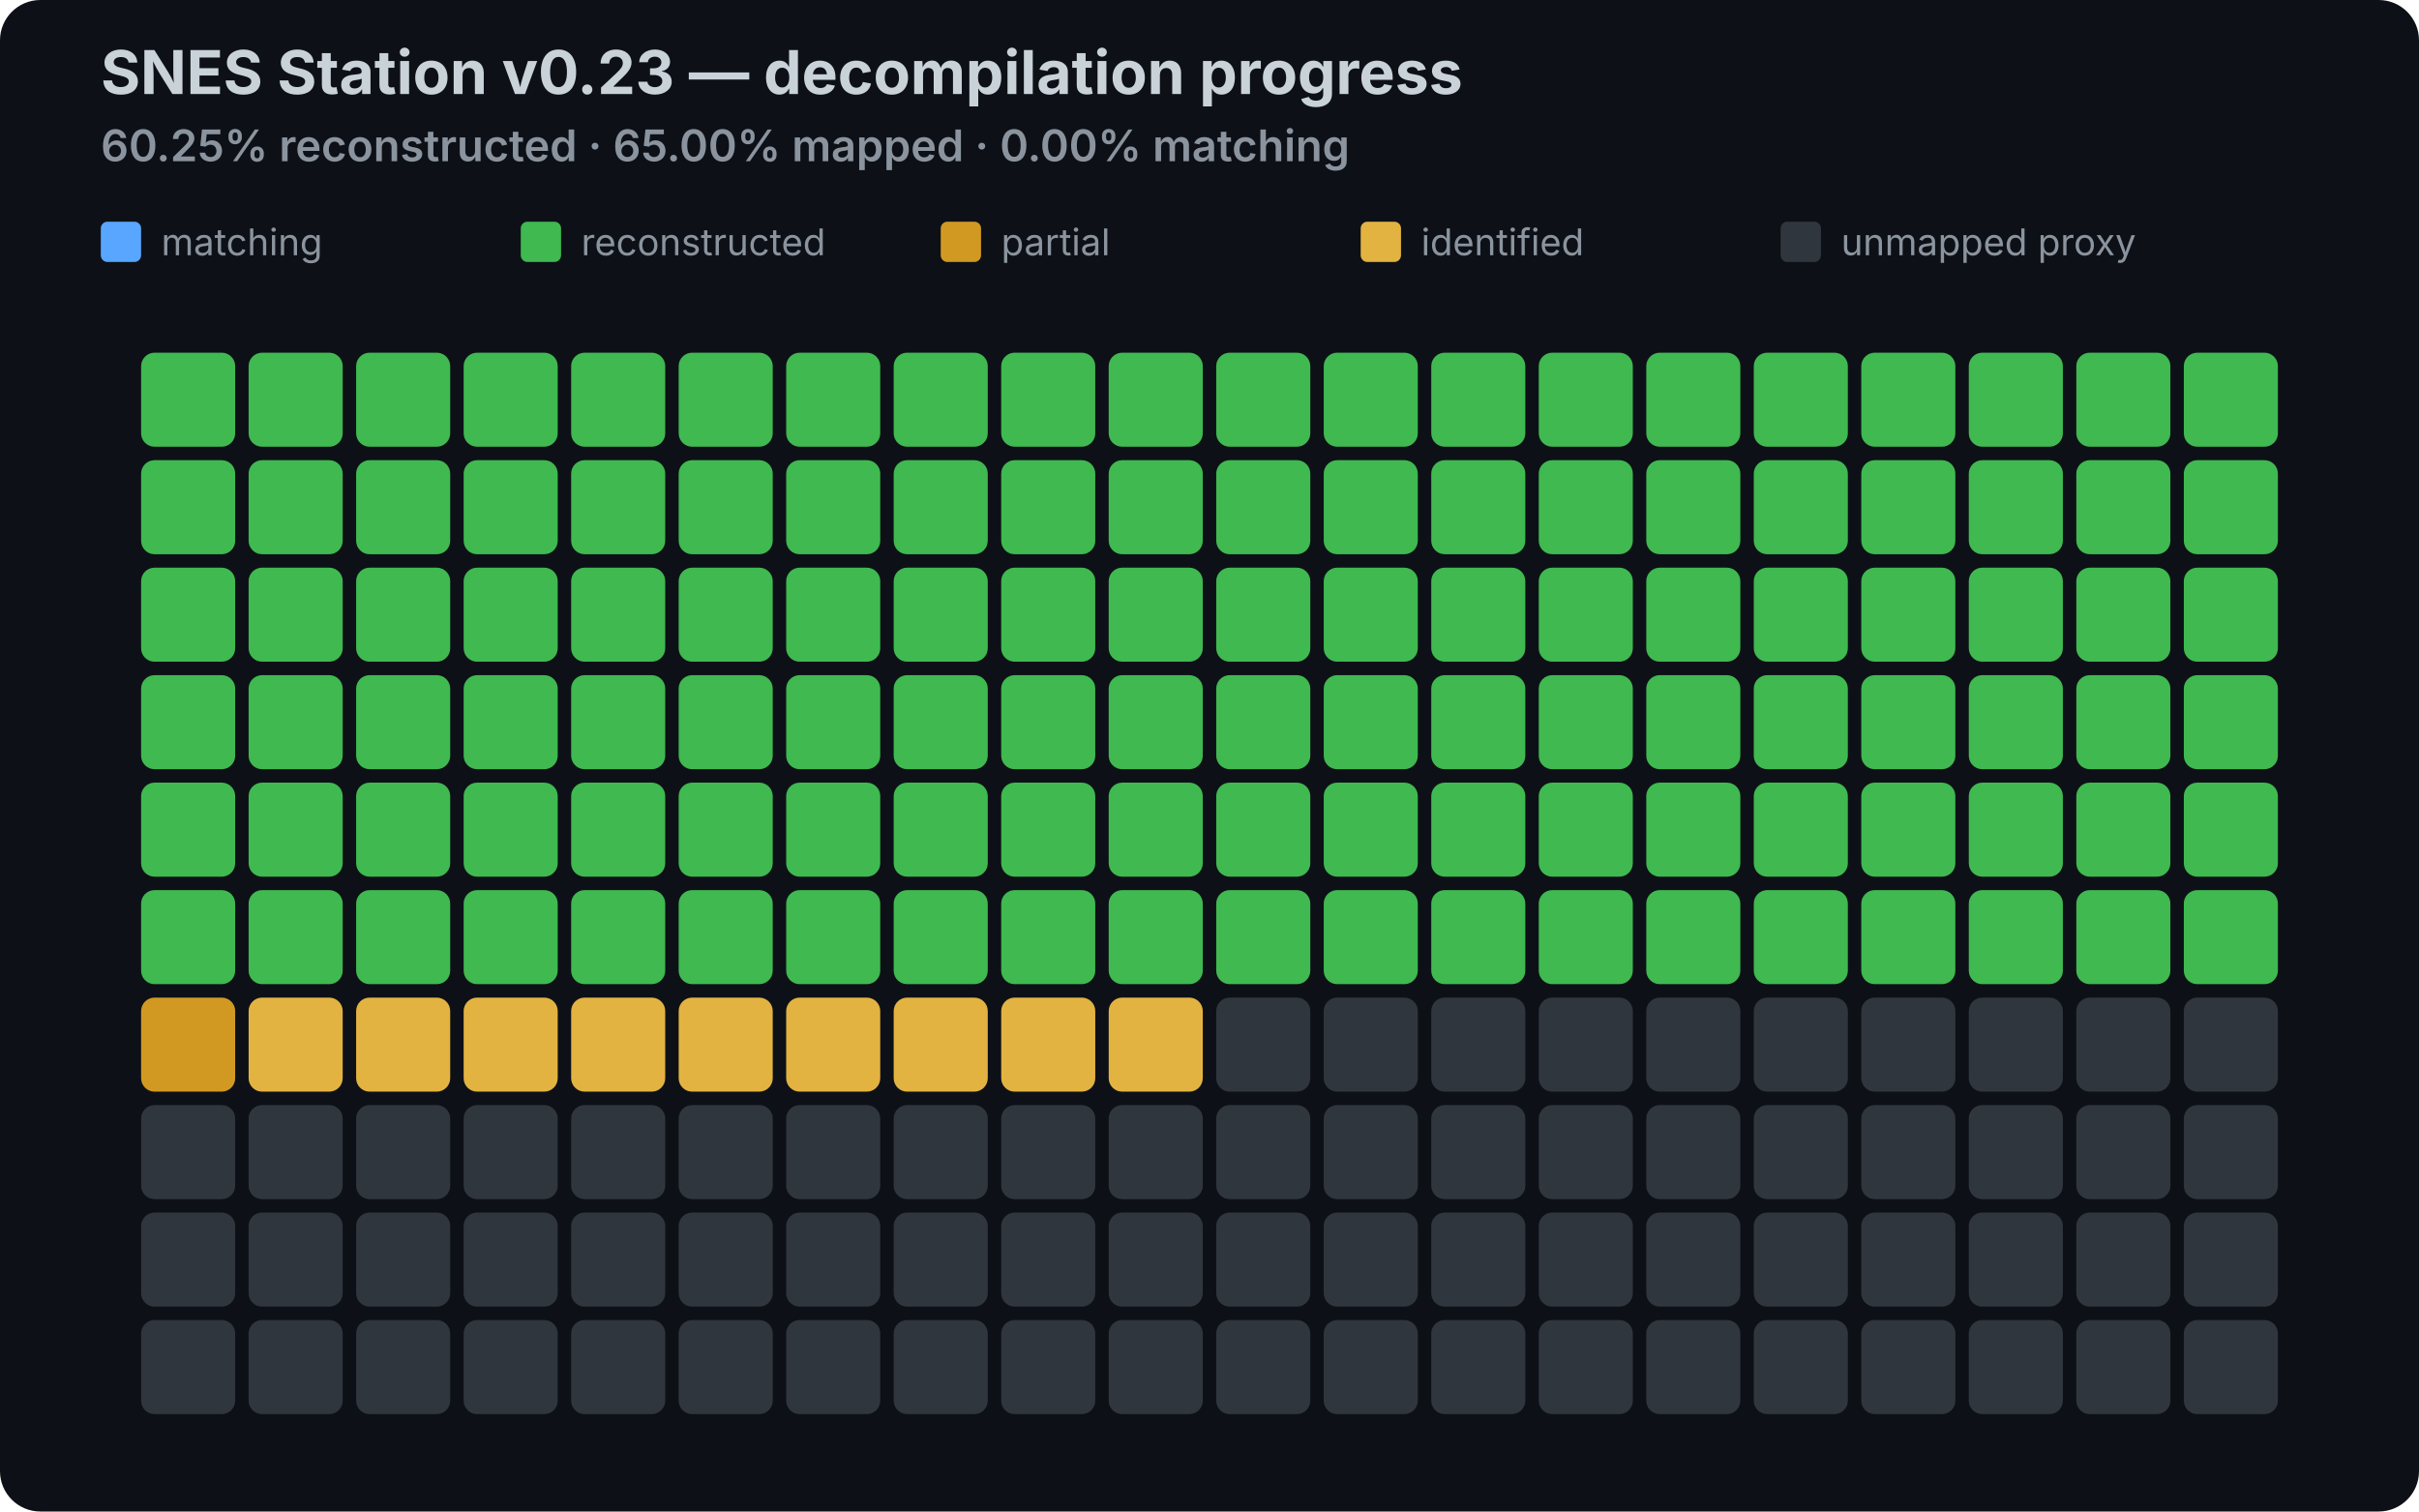
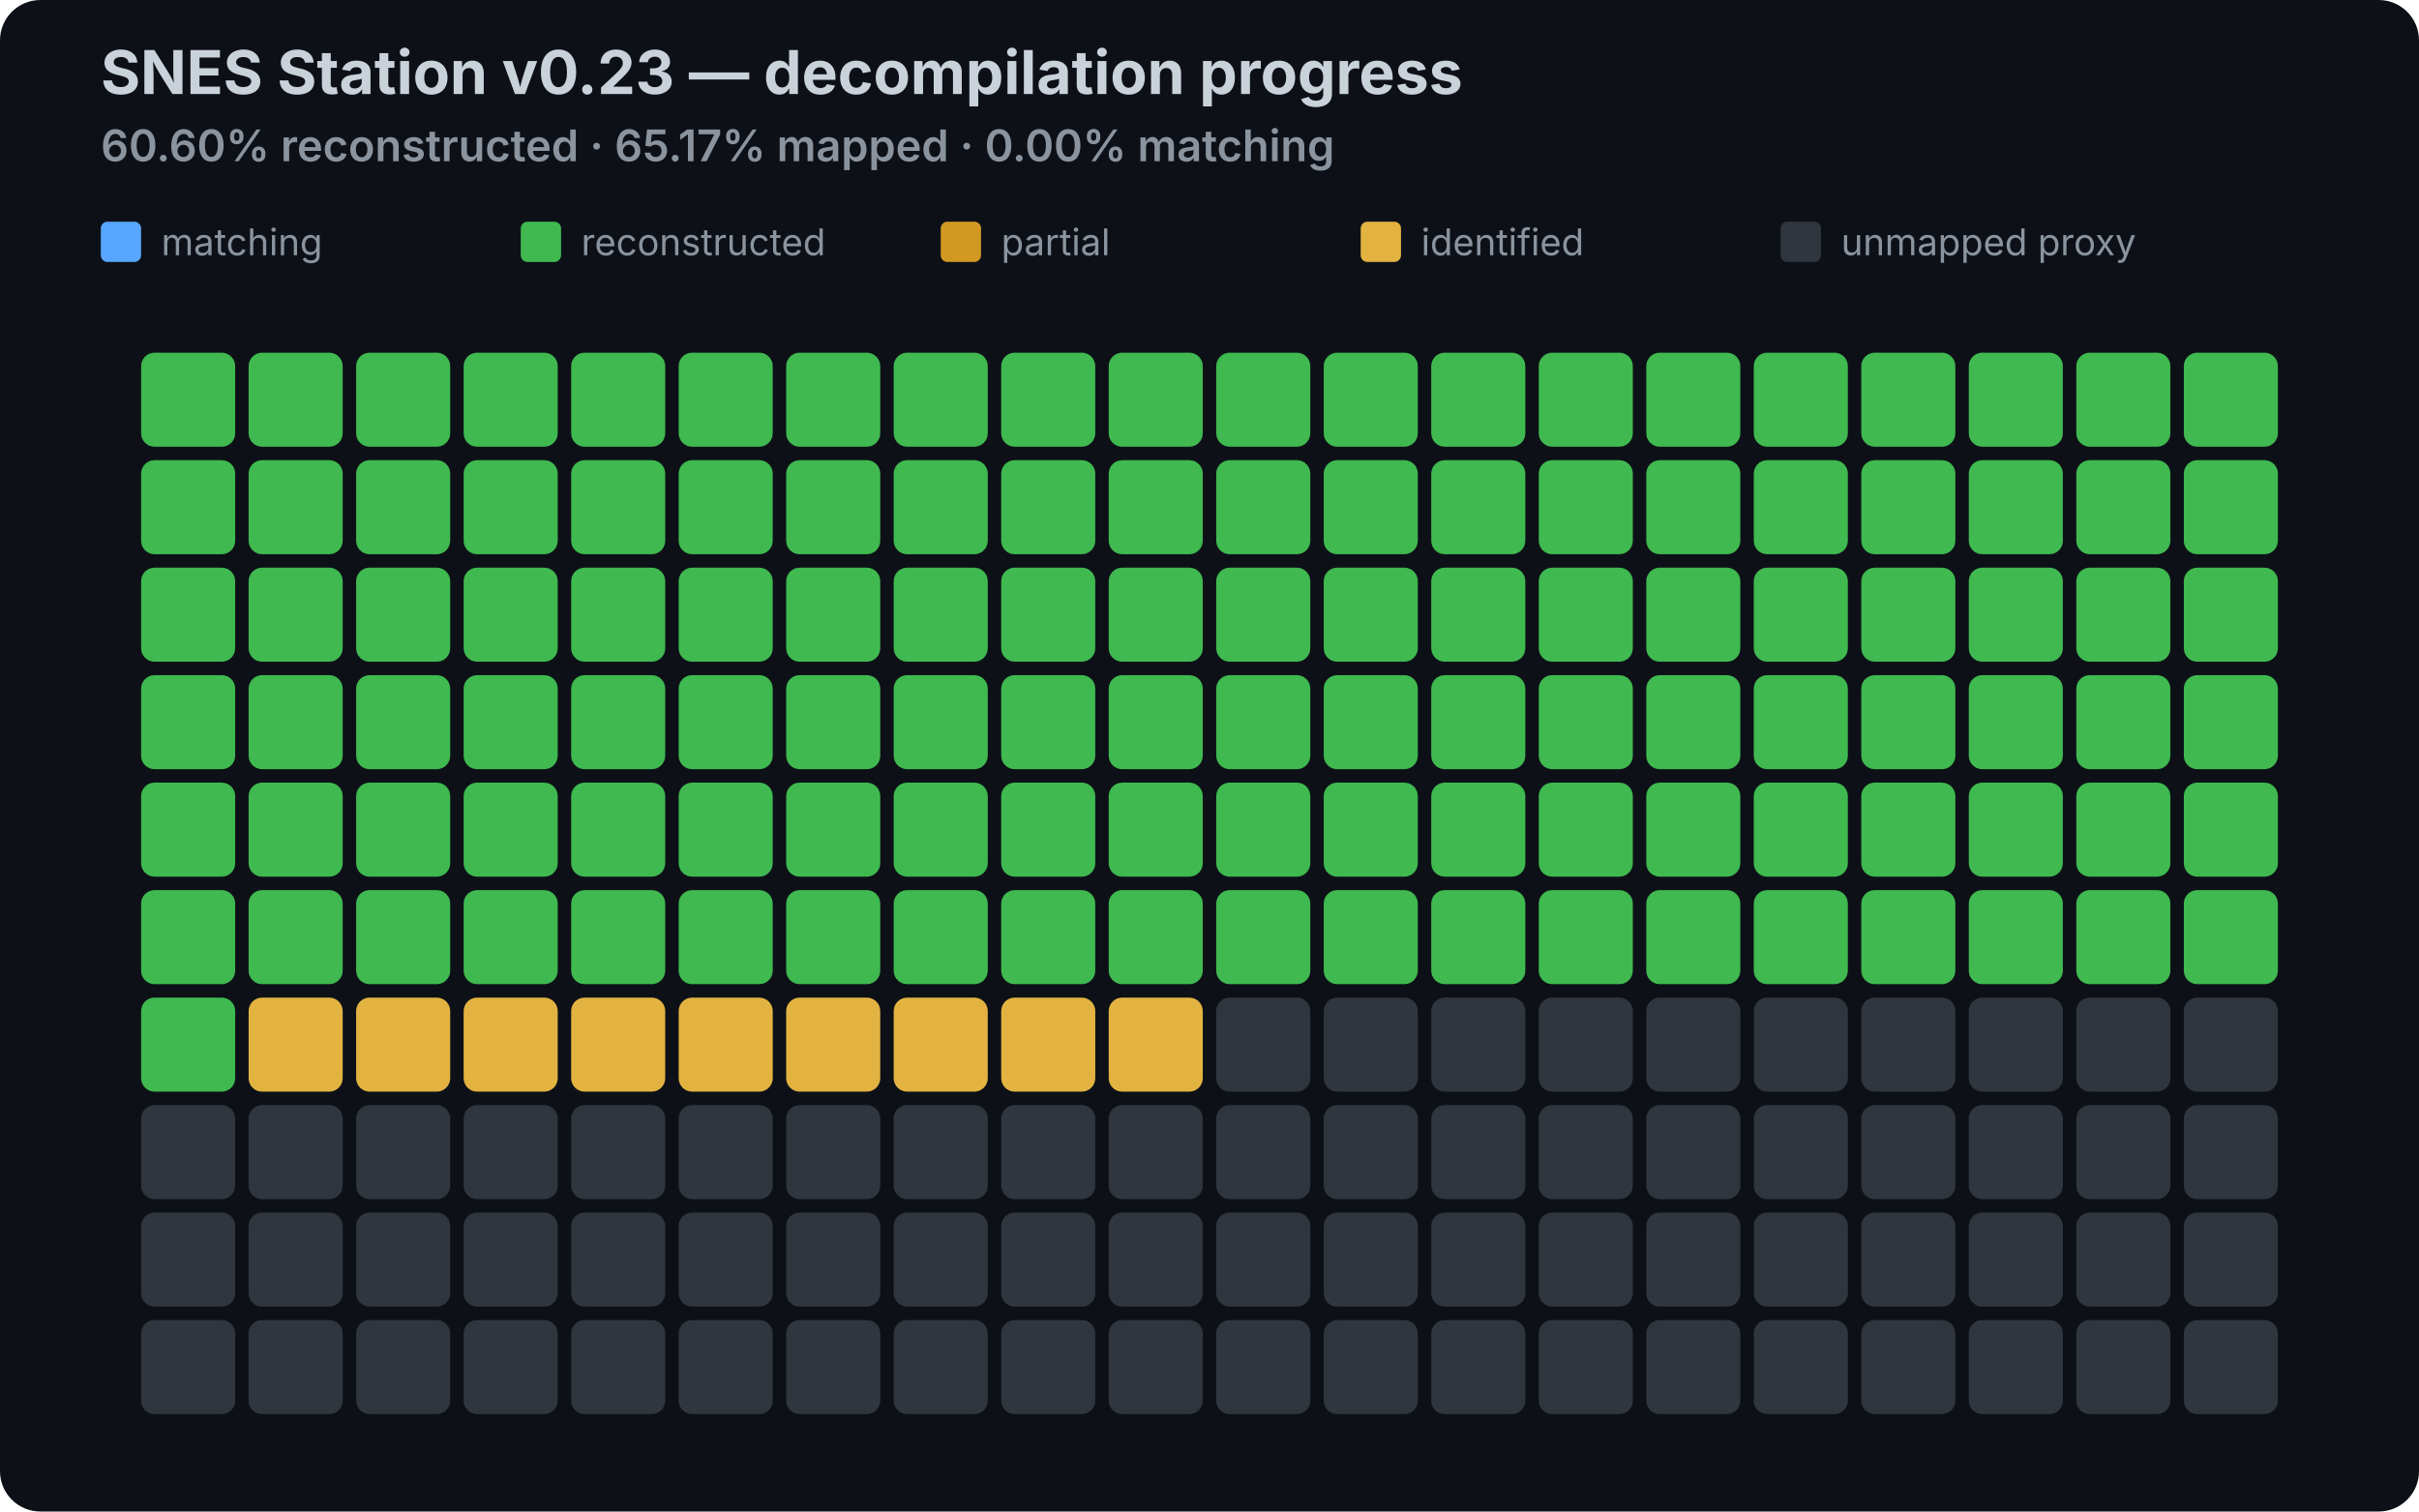
<svg xmlns="http://www.w3.org/2000/svg" width="720" height="450" viewBox="0 0 720 450" role="img" aria-labelledby="title desc">
  <style>
  .title { font: 700 18px -apple-system,BlinkMacSystemFont,"Segoe UI",sans-serif; fill: #c9d1d9; }
  .sub { font: 600 13px -apple-system,BlinkMacSystemFont,"Segoe UI",sans-serif; fill: #8b949e; }
  .legend { font: 11px -apple-system,BlinkMacSystemFont,"Segoe UI",sans-serif; fill: #8b949e; }
</style>
  <rect width="100%" height="100%" rx="12" fill="#0d1117" />
  <text x="30" y="28" class="title">SNES Station v0.23 — decompilation progress</text>
-   <text x="30" y="48" class="sub">60.25% reconstructed · 65.00% mapped · 0.00% matching</text>
+   <text x="30" y="48" class="sub">60.60% reconstructed · 65.17% mapped · 0.00% matching</text>
  <rect x="30" y="66" width="12" height="12" rx="2" fill="#58a6ff" />
  <text x="48" y="76" class="legend">matching</text>
  <rect x="155" y="66" width="12" height="12" rx="2" fill="#3fb950" />
  <text x="173" y="76" class="legend">reconstructed</text>
  <rect x="280" y="66" width="12" height="12" rx="2" fill="#d29922" />
  <text x="298" y="76" class="legend">partial</text>
  <rect x="405" y="66" width="12" height="12" rx="2" fill="#e3b341" />
  <text x="423" y="76" class="legend">identified</text>
  <rect x="530" y="66" width="12" height="12" rx="2" fill="#30363d" />
  <text x="548" y="76" class="legend">unmapped proxy</text>
  <rect x="42" y="105" width="28" height="28" rx="4" fill="#3fb950" data-status="RECONSTRUCTED" />
  <rect x="74" y="105" width="28" height="28" rx="4" fill="#3fb950" data-status="RECONSTRUCTED" />
  <rect x="106" y="105" width="28" height="28" rx="4" fill="#3fb950" data-status="RECONSTRUCTED" />
  <rect x="138" y="105" width="28" height="28" rx="4" fill="#3fb950" data-status="RECONSTRUCTED" />
  <rect x="170" y="105" width="28" height="28" rx="4" fill="#3fb950" data-status="RECONSTRUCTED" />
  <rect x="202" y="105" width="28" height="28" rx="4" fill="#3fb950" data-status="RECONSTRUCTED" />
  <rect x="234" y="105" width="28" height="28" rx="4" fill="#3fb950" data-status="RECONSTRUCTED" />
  <rect x="266" y="105" width="28" height="28" rx="4" fill="#3fb950" data-status="RECONSTRUCTED" />
  <rect x="298" y="105" width="28" height="28" rx="4" fill="#3fb950" data-status="RECONSTRUCTED" />
  <rect x="330" y="105" width="28" height="28" rx="4" fill="#3fb950" data-status="RECONSTRUCTED" />
  <rect x="362" y="105" width="28" height="28" rx="4" fill="#3fb950" data-status="RECONSTRUCTED" />
  <rect x="394" y="105" width="28" height="28" rx="4" fill="#3fb950" data-status="RECONSTRUCTED" />
  <rect x="426" y="105" width="28" height="28" rx="4" fill="#3fb950" data-status="RECONSTRUCTED" />
  <rect x="458" y="105" width="28" height="28" rx="4" fill="#3fb950" data-status="RECONSTRUCTED" />
  <rect x="490" y="105" width="28" height="28" rx="4" fill="#3fb950" data-status="RECONSTRUCTED" />
  <rect x="522" y="105" width="28" height="28" rx="4" fill="#3fb950" data-status="RECONSTRUCTED" />
  <rect x="554" y="105" width="28" height="28" rx="4" fill="#3fb950" data-status="RECONSTRUCTED" />
  <rect x="586" y="105" width="28" height="28" rx="4" fill="#3fb950" data-status="RECONSTRUCTED" />
  <rect x="618" y="105" width="28" height="28" rx="4" fill="#3fb950" data-status="RECONSTRUCTED" />
  <rect x="650" y="105" width="28" height="28" rx="4" fill="#3fb950" data-status="RECONSTRUCTED" />
  <rect x="42" y="137" width="28" height="28" rx="4" fill="#3fb950" data-status="RECONSTRUCTED" />
  <rect x="74" y="137" width="28" height="28" rx="4" fill="#3fb950" data-status="RECONSTRUCTED" />
  <rect x="106" y="137" width="28" height="28" rx="4" fill="#3fb950" data-status="RECONSTRUCTED" />
  <rect x="138" y="137" width="28" height="28" rx="4" fill="#3fb950" data-status="RECONSTRUCTED" />
  <rect x="170" y="137" width="28" height="28" rx="4" fill="#3fb950" data-status="RECONSTRUCTED" />
  <rect x="202" y="137" width="28" height="28" rx="4" fill="#3fb950" data-status="RECONSTRUCTED" />
  <rect x="234" y="137" width="28" height="28" rx="4" fill="#3fb950" data-status="RECONSTRUCTED" />
  <rect x="266" y="137" width="28" height="28" rx="4" fill="#3fb950" data-status="RECONSTRUCTED" />
  <rect x="298" y="137" width="28" height="28" rx="4" fill="#3fb950" data-status="RECONSTRUCTED" />
  <rect x="330" y="137" width="28" height="28" rx="4" fill="#3fb950" data-status="RECONSTRUCTED" />
  <rect x="362" y="137" width="28" height="28" rx="4" fill="#3fb950" data-status="RECONSTRUCTED" />
  <rect x="394" y="137" width="28" height="28" rx="4" fill="#3fb950" data-status="RECONSTRUCTED" />
  <rect x="426" y="137" width="28" height="28" rx="4" fill="#3fb950" data-status="RECONSTRUCTED" />
  <rect x="458" y="137" width="28" height="28" rx="4" fill="#3fb950" data-status="RECONSTRUCTED" />
  <rect x="490" y="137" width="28" height="28" rx="4" fill="#3fb950" data-status="RECONSTRUCTED" />
  <rect x="522" y="137" width="28" height="28" rx="4" fill="#3fb950" data-status="RECONSTRUCTED" />
  <rect x="554" y="137" width="28" height="28" rx="4" fill="#3fb950" data-status="RECONSTRUCTED" />
  <rect x="586" y="137" width="28" height="28" rx="4" fill="#3fb950" data-status="RECONSTRUCTED" />
  <rect x="618" y="137" width="28" height="28" rx="4" fill="#3fb950" data-status="RECONSTRUCTED" />
  <rect x="650" y="137" width="28" height="28" rx="4" fill="#3fb950" data-status="RECONSTRUCTED" />
  <rect x="42" y="169" width="28" height="28" rx="4" fill="#3fb950" data-status="RECONSTRUCTED" />
  <rect x="74" y="169" width="28" height="28" rx="4" fill="#3fb950" data-status="RECONSTRUCTED" />
  <rect x="106" y="169" width="28" height="28" rx="4" fill="#3fb950" data-status="RECONSTRUCTED" />
  <rect x="138" y="169" width="28" height="28" rx="4" fill="#3fb950" data-status="RECONSTRUCTED" />
  <rect x="170" y="169" width="28" height="28" rx="4" fill="#3fb950" data-status="RECONSTRUCTED" />
  <rect x="202" y="169" width="28" height="28" rx="4" fill="#3fb950" data-status="RECONSTRUCTED" />
  <rect x="234" y="169" width="28" height="28" rx="4" fill="#3fb950" data-status="RECONSTRUCTED" />
  <rect x="266" y="169" width="28" height="28" rx="4" fill="#3fb950" data-status="RECONSTRUCTED" />
  <rect x="298" y="169" width="28" height="28" rx="4" fill="#3fb950" data-status="RECONSTRUCTED" />
  <rect x="330" y="169" width="28" height="28" rx="4" fill="#3fb950" data-status="RECONSTRUCTED" />
  <rect x="362" y="169" width="28" height="28" rx="4" fill="#3fb950" data-status="RECONSTRUCTED" />
  <rect x="394" y="169" width="28" height="28" rx="4" fill="#3fb950" data-status="RECONSTRUCTED" />
  <rect x="426" y="169" width="28" height="28" rx="4" fill="#3fb950" data-status="RECONSTRUCTED" />
  <rect x="458" y="169" width="28" height="28" rx="4" fill="#3fb950" data-status="RECONSTRUCTED" />
  <rect x="490" y="169" width="28" height="28" rx="4" fill="#3fb950" data-status="RECONSTRUCTED" />
  <rect x="522" y="169" width="28" height="28" rx="4" fill="#3fb950" data-status="RECONSTRUCTED" />
  <rect x="554" y="169" width="28" height="28" rx="4" fill="#3fb950" data-status="RECONSTRUCTED" />
  <rect x="586" y="169" width="28" height="28" rx="4" fill="#3fb950" data-status="RECONSTRUCTED" />
  <rect x="618" y="169" width="28" height="28" rx="4" fill="#3fb950" data-status="RECONSTRUCTED" />
  <rect x="650" y="169" width="28" height="28" rx="4" fill="#3fb950" data-status="RECONSTRUCTED" />
  <rect x="42" y="201" width="28" height="28" rx="4" fill="#3fb950" data-status="RECONSTRUCTED" />
  <rect x="74" y="201" width="28" height="28" rx="4" fill="#3fb950" data-status="RECONSTRUCTED" />
  <rect x="106" y="201" width="28" height="28" rx="4" fill="#3fb950" data-status="RECONSTRUCTED" />
  <rect x="138" y="201" width="28" height="28" rx="4" fill="#3fb950" data-status="RECONSTRUCTED" />
  <rect x="170" y="201" width="28" height="28" rx="4" fill="#3fb950" data-status="RECONSTRUCTED" />
  <rect x="202" y="201" width="28" height="28" rx="4" fill="#3fb950" data-status="RECONSTRUCTED" />
  <rect x="234" y="201" width="28" height="28" rx="4" fill="#3fb950" data-status="RECONSTRUCTED" />
  <rect x="266" y="201" width="28" height="28" rx="4" fill="#3fb950" data-status="RECONSTRUCTED" />
  <rect x="298" y="201" width="28" height="28" rx="4" fill="#3fb950" data-status="RECONSTRUCTED" />
  <rect x="330" y="201" width="28" height="28" rx="4" fill="#3fb950" data-status="RECONSTRUCTED" />
  <rect x="362" y="201" width="28" height="28" rx="4" fill="#3fb950" data-status="RECONSTRUCTED" />
  <rect x="394" y="201" width="28" height="28" rx="4" fill="#3fb950" data-status="RECONSTRUCTED" />
  <rect x="426" y="201" width="28" height="28" rx="4" fill="#3fb950" data-status="RECONSTRUCTED" />
  <rect x="458" y="201" width="28" height="28" rx="4" fill="#3fb950" data-status="RECONSTRUCTED" />
  <rect x="490" y="201" width="28" height="28" rx="4" fill="#3fb950" data-status="RECONSTRUCTED" />
  <rect x="522" y="201" width="28" height="28" rx="4" fill="#3fb950" data-status="RECONSTRUCTED" />
  <rect x="554" y="201" width="28" height="28" rx="4" fill="#3fb950" data-status="RECONSTRUCTED" />
  <rect x="586" y="201" width="28" height="28" rx="4" fill="#3fb950" data-status="RECONSTRUCTED" />
  <rect x="618" y="201" width="28" height="28" rx="4" fill="#3fb950" data-status="RECONSTRUCTED" />
  <rect x="650" y="201" width="28" height="28" rx="4" fill="#3fb950" data-status="RECONSTRUCTED" />
  <rect x="42" y="233" width="28" height="28" rx="4" fill="#3fb950" data-status="RECONSTRUCTED" />
  <rect x="74" y="233" width="28" height="28" rx="4" fill="#3fb950" data-status="RECONSTRUCTED" />
  <rect x="106" y="233" width="28" height="28" rx="4" fill="#3fb950" data-status="RECONSTRUCTED" />
  <rect x="138" y="233" width="28" height="28" rx="4" fill="#3fb950" data-status="RECONSTRUCTED" />
  <rect x="170" y="233" width="28" height="28" rx="4" fill="#3fb950" data-status="RECONSTRUCTED" />
  <rect x="202" y="233" width="28" height="28" rx="4" fill="#3fb950" data-status="RECONSTRUCTED" />
  <rect x="234" y="233" width="28" height="28" rx="4" fill="#3fb950" data-status="RECONSTRUCTED" />
  <rect x="266" y="233" width="28" height="28" rx="4" fill="#3fb950" data-status="RECONSTRUCTED" />
  <rect x="298" y="233" width="28" height="28" rx="4" fill="#3fb950" data-status="RECONSTRUCTED" />
  <rect x="330" y="233" width="28" height="28" rx="4" fill="#3fb950" data-status="RECONSTRUCTED" />
  <rect x="362" y="233" width="28" height="28" rx="4" fill="#3fb950" data-status="RECONSTRUCTED" />
  <rect x="394" y="233" width="28" height="28" rx="4" fill="#3fb950" data-status="RECONSTRUCTED" />
  <rect x="426" y="233" width="28" height="28" rx="4" fill="#3fb950" data-status="RECONSTRUCTED" />
  <rect x="458" y="233" width="28" height="28" rx="4" fill="#3fb950" data-status="RECONSTRUCTED" />
  <rect x="490" y="233" width="28" height="28" rx="4" fill="#3fb950" data-status="RECONSTRUCTED" />
  <rect x="522" y="233" width="28" height="28" rx="4" fill="#3fb950" data-status="RECONSTRUCTED" />
  <rect x="554" y="233" width="28" height="28" rx="4" fill="#3fb950" data-status="RECONSTRUCTED" />
  <rect x="586" y="233" width="28" height="28" rx="4" fill="#3fb950" data-status="RECONSTRUCTED" />
  <rect x="618" y="233" width="28" height="28" rx="4" fill="#3fb950" data-status="RECONSTRUCTED" />
  <rect x="650" y="233" width="28" height="28" rx="4" fill="#3fb950" data-status="RECONSTRUCTED" />
  <rect x="42" y="265" width="28" height="28" rx="4" fill="#3fb950" data-status="RECONSTRUCTED" />
  <rect x="74" y="265" width="28" height="28" rx="4" fill="#3fb950" data-status="RECONSTRUCTED" />
  <rect x="106" y="265" width="28" height="28" rx="4" fill="#3fb950" data-status="RECONSTRUCTED" />
  <rect x="138" y="265" width="28" height="28" rx="4" fill="#3fb950" data-status="RECONSTRUCTED" />
  <rect x="170" y="265" width="28" height="28" rx="4" fill="#3fb950" data-status="RECONSTRUCTED" />
  <rect x="202" y="265" width="28" height="28" rx="4" fill="#3fb950" data-status="RECONSTRUCTED" />
  <rect x="234" y="265" width="28" height="28" rx="4" fill="#3fb950" data-status="RECONSTRUCTED" />
  <rect x="266" y="265" width="28" height="28" rx="4" fill="#3fb950" data-status="RECONSTRUCTED" />
  <rect x="298" y="265" width="28" height="28" rx="4" fill="#3fb950" data-status="RECONSTRUCTED" />
  <rect x="330" y="265" width="28" height="28" rx="4" fill="#3fb950" data-status="RECONSTRUCTED" />
  <rect x="362" y="265" width="28" height="28" rx="4" fill="#3fb950" data-status="RECONSTRUCTED" />
  <rect x="394" y="265" width="28" height="28" rx="4" fill="#3fb950" data-status="RECONSTRUCTED" />
  <rect x="426" y="265" width="28" height="28" rx="4" fill="#3fb950" data-status="RECONSTRUCTED" />
  <rect x="458" y="265" width="28" height="28" rx="4" fill="#3fb950" data-status="RECONSTRUCTED" />
  <rect x="490" y="265" width="28" height="28" rx="4" fill="#3fb950" data-status="RECONSTRUCTED" />
  <rect x="522" y="265" width="28" height="28" rx="4" fill="#3fb950" data-status="RECONSTRUCTED" />
  <rect x="554" y="265" width="28" height="28" rx="4" fill="#3fb950" data-status="RECONSTRUCTED" />
  <rect x="586" y="265" width="28" height="28" rx="4" fill="#3fb950" data-status="RECONSTRUCTED" />
  <rect x="618" y="265" width="28" height="28" rx="4" fill="#3fb950" data-status="RECONSTRUCTED" />
  <rect x="650" y="265" width="28" height="28" rx="4" fill="#3fb950" data-status="RECONSTRUCTED" />
-   <rect x="42" y="297" width="28" height="28" rx="4" fill="#d29922" data-status="PARTIAL" />
+   <rect x="42" y="297" width="28" height="28" rx="4" fill="#3fb950" data-status="RECONSTRUCTED" />
  <rect x="74" y="297" width="28" height="28" rx="4" fill="#e3b341" data-status="IDENTIFIED" />
  <rect x="106" y="297" width="28" height="28" rx="4" fill="#e3b341" data-status="IDENTIFIED" />
  <rect x="138" y="297" width="28" height="28" rx="4" fill="#e3b341" data-status="IDENTIFIED" />
  <rect x="170" y="297" width="28" height="28" rx="4" fill="#e3b341" data-status="IDENTIFIED" />
  <rect x="202" y="297" width="28" height="28" rx="4" fill="#e3b341" data-status="IDENTIFIED" />
  <rect x="234" y="297" width="28" height="28" rx="4" fill="#e3b341" data-status="IDENTIFIED" />
  <rect x="266" y="297" width="28" height="28" rx="4" fill="#e3b341" data-status="IDENTIFIED" />
  <rect x="298" y="297" width="28" height="28" rx="4" fill="#e3b341" data-status="IDENTIFIED" />
  <rect x="330" y="297" width="28" height="28" rx="4" fill="#e3b341" data-status="IDENTIFIED" />
  <rect x="362" y="297" width="28" height="28" rx="4" fill="#30363d" data-status="UNKNOWN" />
  <rect x="394" y="297" width="28" height="28" rx="4" fill="#30363d" data-status="UNKNOWN" />
  <rect x="426" y="297" width="28" height="28" rx="4" fill="#30363d" data-status="UNKNOWN" />
  <rect x="458" y="297" width="28" height="28" rx="4" fill="#30363d" data-status="UNKNOWN" />
  <rect x="490" y="297" width="28" height="28" rx="4" fill="#30363d" data-status="UNKNOWN" />
  <rect x="522" y="297" width="28" height="28" rx="4" fill="#30363d" data-status="UNKNOWN" />
  <rect x="554" y="297" width="28" height="28" rx="4" fill="#30363d" data-status="UNKNOWN" />
  <rect x="586" y="297" width="28" height="28" rx="4" fill="#30363d" data-status="UNKNOWN" />
  <rect x="618" y="297" width="28" height="28" rx="4" fill="#30363d" data-status="UNKNOWN" />
  <rect x="650" y="297" width="28" height="28" rx="4" fill="#30363d" data-status="UNKNOWN" />
  <rect x="42" y="329" width="28" height="28" rx="4" fill="#30363d" data-status="UNKNOWN" />
  <rect x="74" y="329" width="28" height="28" rx="4" fill="#30363d" data-status="UNKNOWN" />
  <rect x="106" y="329" width="28" height="28" rx="4" fill="#30363d" data-status="UNKNOWN" />
  <rect x="138" y="329" width="28" height="28" rx="4" fill="#30363d" data-status="UNKNOWN" />
  <rect x="170" y="329" width="28" height="28" rx="4" fill="#30363d" data-status="UNKNOWN" />
  <rect x="202" y="329" width="28" height="28" rx="4" fill="#30363d" data-status="UNKNOWN" />
  <rect x="234" y="329" width="28" height="28" rx="4" fill="#30363d" data-status="UNKNOWN" />
  <rect x="266" y="329" width="28" height="28" rx="4" fill="#30363d" data-status="UNKNOWN" />
  <rect x="298" y="329" width="28" height="28" rx="4" fill="#30363d" data-status="UNKNOWN" />
  <rect x="330" y="329" width="28" height="28" rx="4" fill="#30363d" data-status="UNKNOWN" />
  <rect x="362" y="329" width="28" height="28" rx="4" fill="#30363d" data-status="UNKNOWN" />
  <rect x="394" y="329" width="28" height="28" rx="4" fill="#30363d" data-status="UNKNOWN" />
  <rect x="426" y="329" width="28" height="28" rx="4" fill="#30363d" data-status="UNKNOWN" />
  <rect x="458" y="329" width="28" height="28" rx="4" fill="#30363d" data-status="UNKNOWN" />
  <rect x="490" y="329" width="28" height="28" rx="4" fill="#30363d" data-status="UNKNOWN" />
  <rect x="522" y="329" width="28" height="28" rx="4" fill="#30363d" data-status="UNKNOWN" />
  <rect x="554" y="329" width="28" height="28" rx="4" fill="#30363d" data-status="UNKNOWN" />
  <rect x="586" y="329" width="28" height="28" rx="4" fill="#30363d" data-status="UNKNOWN" />
  <rect x="618" y="329" width="28" height="28" rx="4" fill="#30363d" data-status="UNKNOWN" />
  <rect x="650" y="329" width="28" height="28" rx="4" fill="#30363d" data-status="UNKNOWN" />
  <rect x="42" y="361" width="28" height="28" rx="4" fill="#30363d" data-status="UNKNOWN" />
  <rect x="74" y="361" width="28" height="28" rx="4" fill="#30363d" data-status="UNKNOWN" />
  <rect x="106" y="361" width="28" height="28" rx="4" fill="#30363d" data-status="UNKNOWN" />
  <rect x="138" y="361" width="28" height="28" rx="4" fill="#30363d" data-status="UNKNOWN" />
  <rect x="170" y="361" width="28" height="28" rx="4" fill="#30363d" data-status="UNKNOWN" />
  <rect x="202" y="361" width="28" height="28" rx="4" fill="#30363d" data-status="UNKNOWN" />
  <rect x="234" y="361" width="28" height="28" rx="4" fill="#30363d" data-status="UNKNOWN" />
  <rect x="266" y="361" width="28" height="28" rx="4" fill="#30363d" data-status="UNKNOWN" />
  <rect x="298" y="361" width="28" height="28" rx="4" fill="#30363d" data-status="UNKNOWN" />
  <rect x="330" y="361" width="28" height="28" rx="4" fill="#30363d" data-status="UNKNOWN" />
  <rect x="362" y="361" width="28" height="28" rx="4" fill="#30363d" data-status="UNKNOWN" />
  <rect x="394" y="361" width="28" height="28" rx="4" fill="#30363d" data-status="UNKNOWN" />
  <rect x="426" y="361" width="28" height="28" rx="4" fill="#30363d" data-status="UNKNOWN" />
  <rect x="458" y="361" width="28" height="28" rx="4" fill="#30363d" data-status="UNKNOWN" />
  <rect x="490" y="361" width="28" height="28" rx="4" fill="#30363d" data-status="UNKNOWN" />
  <rect x="522" y="361" width="28" height="28" rx="4" fill="#30363d" data-status="UNKNOWN" />
  <rect x="554" y="361" width="28" height="28" rx="4" fill="#30363d" data-status="UNKNOWN" />
  <rect x="586" y="361" width="28" height="28" rx="4" fill="#30363d" data-status="UNKNOWN" />
  <rect x="618" y="361" width="28" height="28" rx="4" fill="#30363d" data-status="UNKNOWN" />
  <rect x="650" y="361" width="28" height="28" rx="4" fill="#30363d" data-status="UNKNOWN" />
  <rect x="42" y="393" width="28" height="28" rx="4" fill="#30363d" data-status="UNKNOWN" />
  <rect x="74" y="393" width="28" height="28" rx="4" fill="#30363d" data-status="UNKNOWN" />
  <rect x="106" y="393" width="28" height="28" rx="4" fill="#30363d" data-status="UNKNOWN" />
  <rect x="138" y="393" width="28" height="28" rx="4" fill="#30363d" data-status="UNKNOWN" />
  <rect x="170" y="393" width="28" height="28" rx="4" fill="#30363d" data-status="UNKNOWN" />
  <rect x="202" y="393" width="28" height="28" rx="4" fill="#30363d" data-status="UNKNOWN" />
  <rect x="234" y="393" width="28" height="28" rx="4" fill="#30363d" data-status="UNKNOWN" />
  <rect x="266" y="393" width="28" height="28" rx="4" fill="#30363d" data-status="UNKNOWN" />
  <rect x="298" y="393" width="28" height="28" rx="4" fill="#30363d" data-status="UNKNOWN" />
  <rect x="330" y="393" width="28" height="28" rx="4" fill="#30363d" data-status="UNKNOWN" />
  <rect x="362" y="393" width="28" height="28" rx="4" fill="#30363d" data-status="UNKNOWN" />
  <rect x="394" y="393" width="28" height="28" rx="4" fill="#30363d" data-status="UNKNOWN" />
  <rect x="426" y="393" width="28" height="28" rx="4" fill="#30363d" data-status="UNKNOWN" />
  <rect x="458" y="393" width="28" height="28" rx="4" fill="#30363d" data-status="UNKNOWN" />
  <rect x="490" y="393" width="28" height="28" rx="4" fill="#30363d" data-status="UNKNOWN" />
  <rect x="522" y="393" width="28" height="28" rx="4" fill="#30363d" data-status="UNKNOWN" />
  <rect x="554" y="393" width="28" height="28" rx="4" fill="#30363d" data-status="UNKNOWN" />
  <rect x="586" y="393" width="28" height="28" rx="4" fill="#30363d" data-status="UNKNOWN" />
  <rect x="618" y="393" width="28" height="28" rx="4" fill="#30363d" data-status="UNKNOWN" />
  <rect x="650" y="393" width="28" height="28" rx="4" fill="#30363d" data-status="UNKNOWN" />
</svg>
